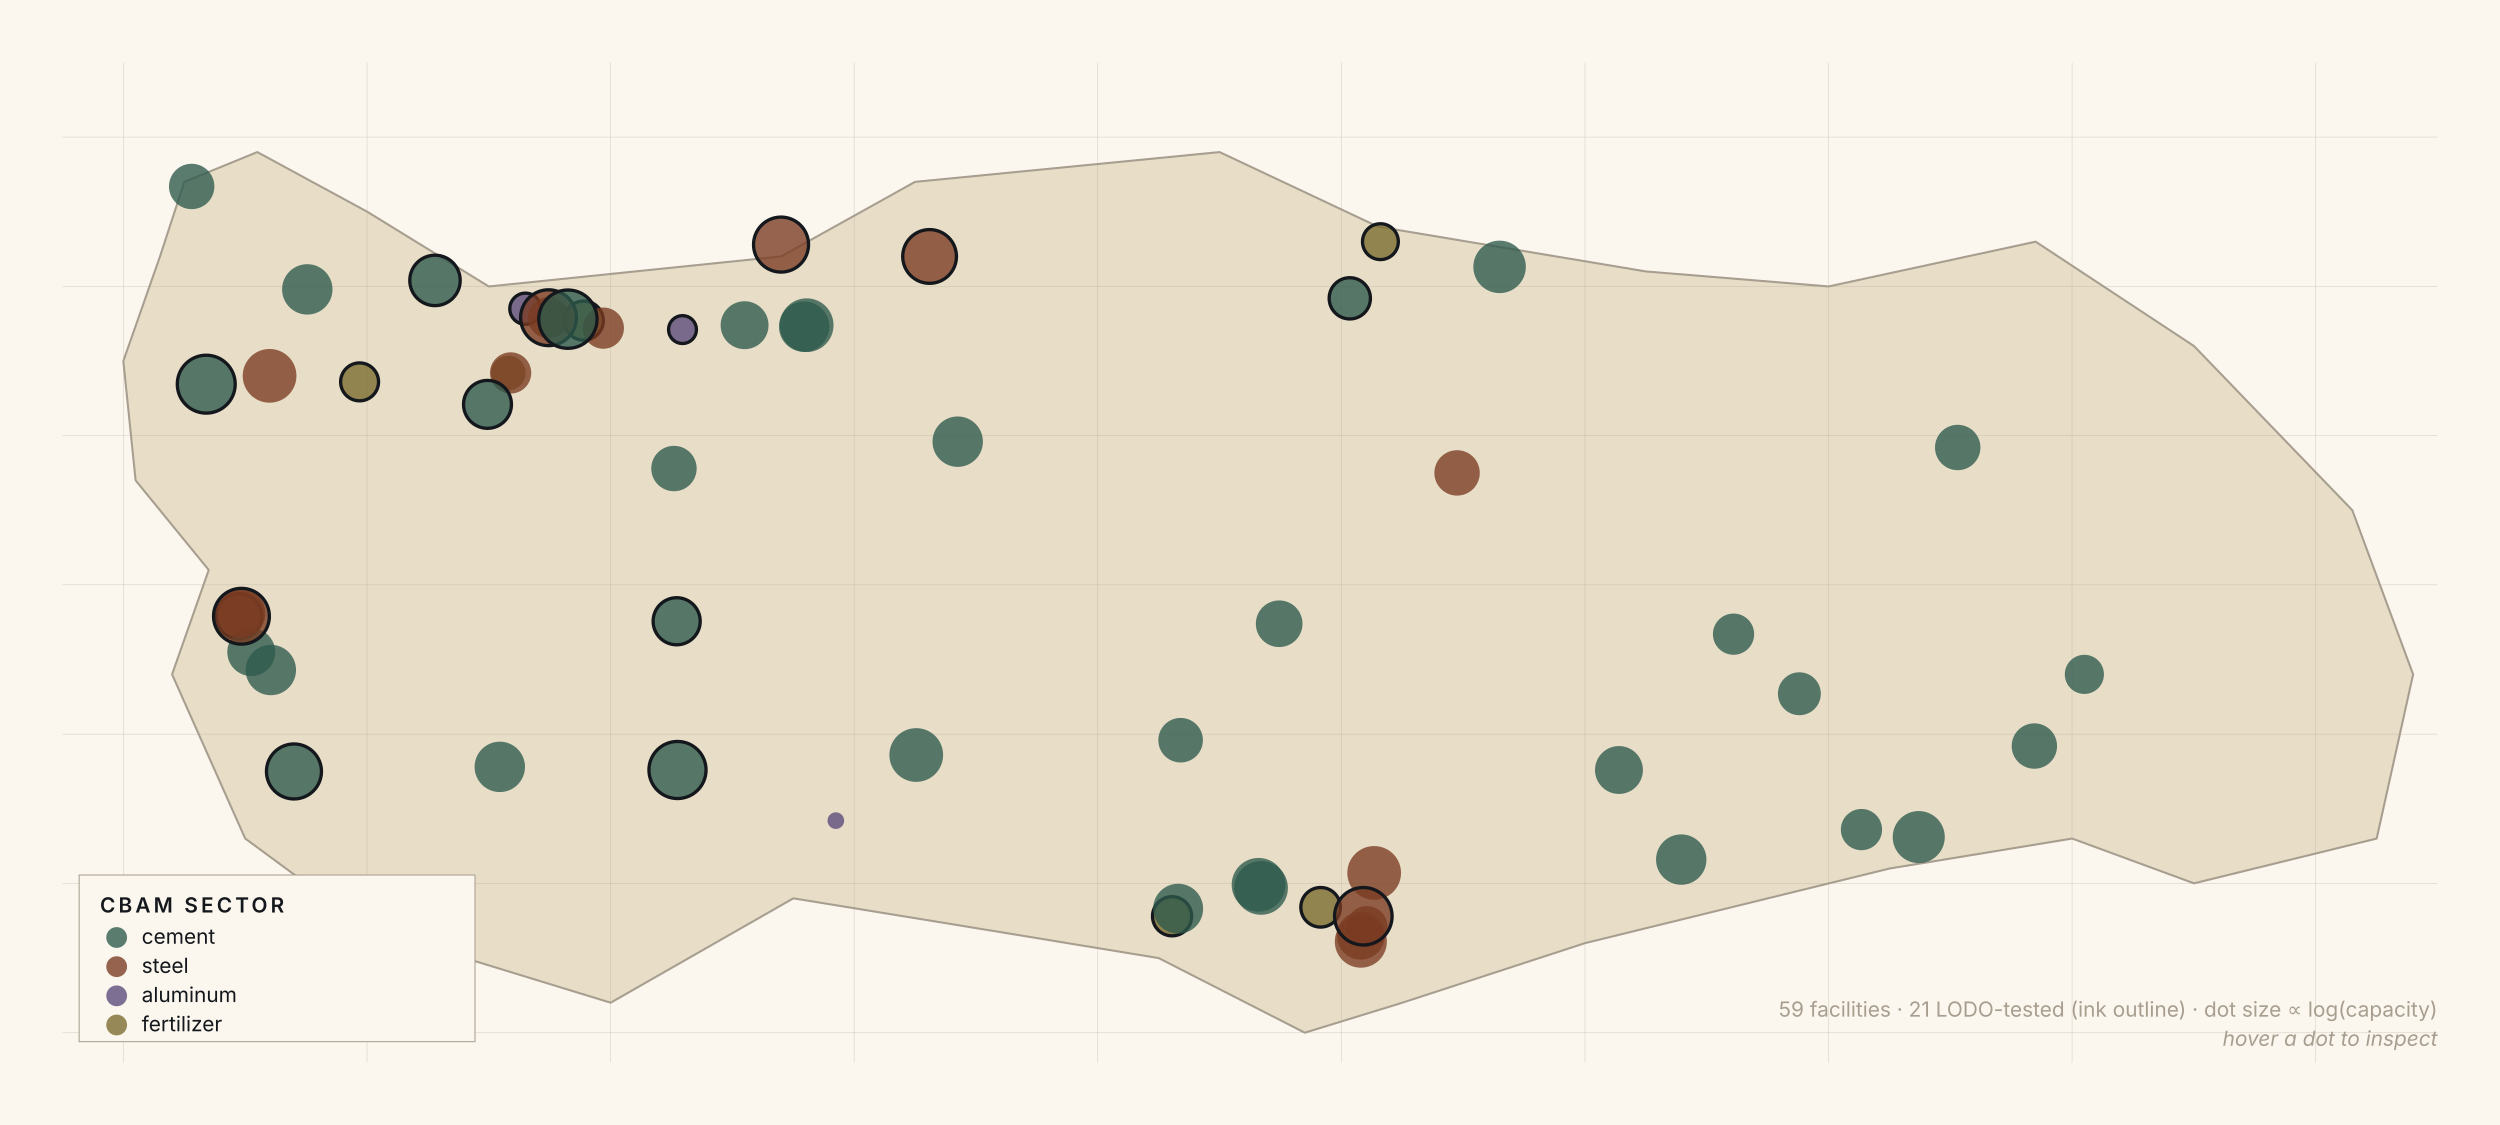
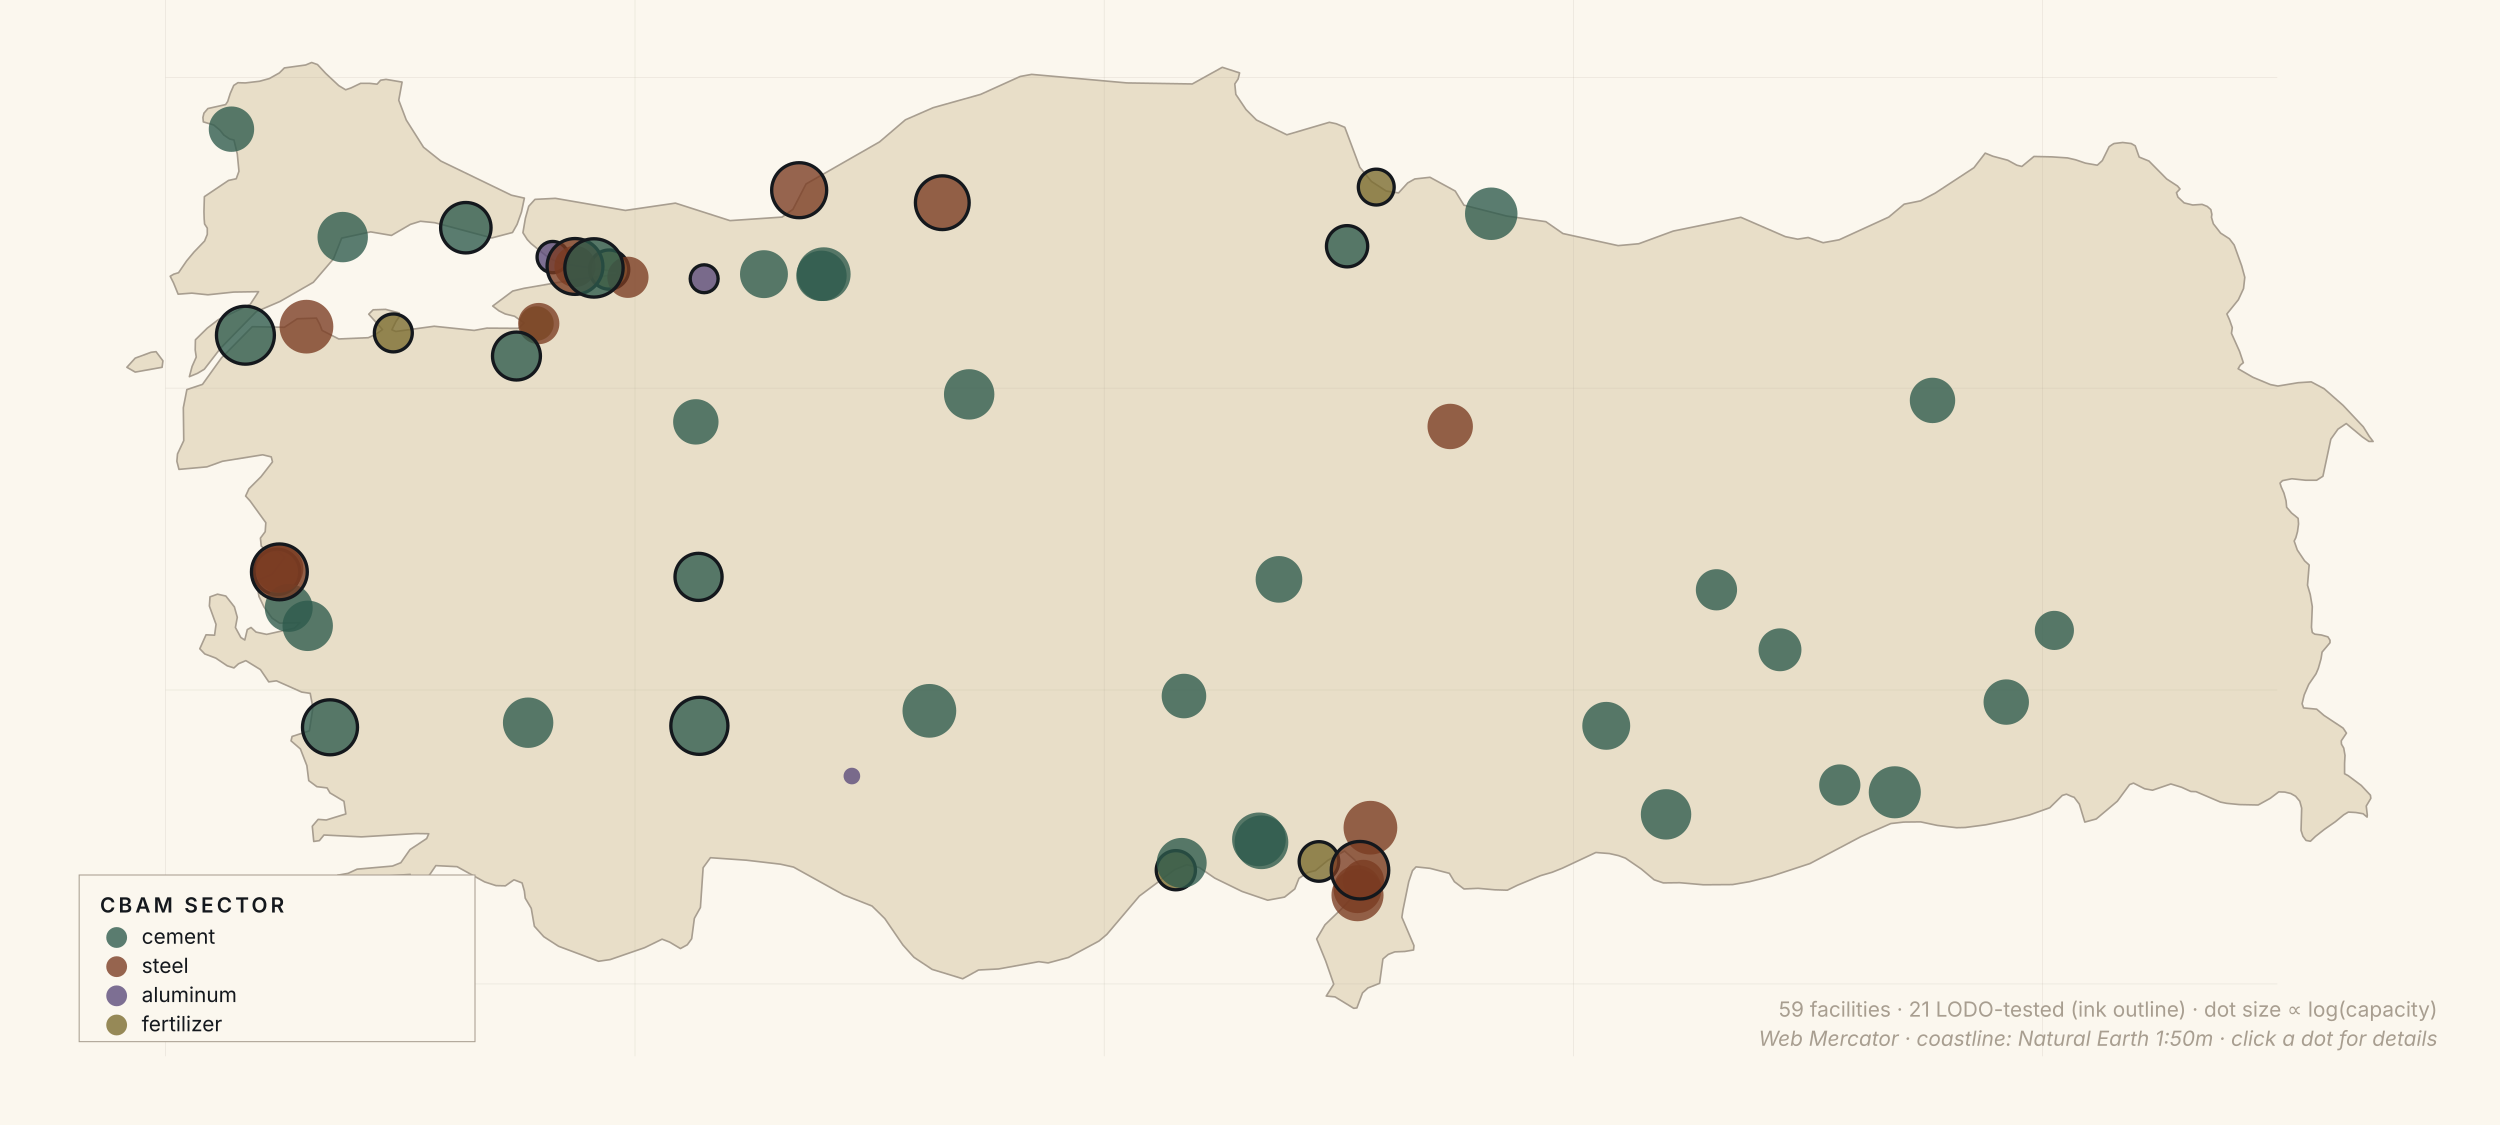
- <svg xmlns="http://www.w3.org/2000/svg" viewBox="0 0 1200 540" style="font-family:-apple-system, system-ui, sans-serif; background:#fbf7ee; max-width:100%; height:auto;">
+ <svg xmlns="http://www.w3.org/2000/svg" viewBox="0 0 1200 540" style="font-family:-apple-system, system-ui, sans-serif; background:#fbf7ee; max-width:100%; height:auto;" role="img" aria-label="Map of 59 Turkish CBAM-scope facilities">
  <rect x="0" y="0" width="1200" height="540" fill="#fbf7ee" />
-   <polygon points="123.5,73.0 176.2,101.6 234.6,137.5 374.9,123.1 439.2,87.3 585.4,73.0 661.4,108.8 790.0,130.3 877.7,137.5 977.1,116.0 1053.1,166.1 1129.1,244.9 1158.3,323.7 1140.8,402.5 1053.1,424.0 994.6,402.5 906.9,416.9 760.8,452.7 673.1,481.3 626.3,495.7 556.2,459.9 468.5,445.5 380.8,431.2 293.1,481.3 176.2,445.5 117.7,402.5 82.6,323.7 100.2,273.6 65.1,230.6 59.2,173.3 76.8,123.1 88.5,87.3" fill="#e8dec8" stroke="#a89e90" stroke-width="1" stroke-linejoin="round" />
-   <line x1="30" y1="495.7" x2="1170" y2="495.7" stroke="#a89e90" stroke-width="0.3" opacity="0.4" />
-   <line x1="30" y1="424.0" x2="1170" y2="424.0" stroke="#a89e90" stroke-width="0.3" opacity="0.4" />
-   <line x1="30" y1="352.4" x2="1170" y2="352.4" stroke="#a89e90" stroke-width="0.3" opacity="0.4" />
-   <line x1="30" y1="280.7" x2="1170" y2="280.7" stroke="#a89e90" stroke-width="0.3" opacity="0.4" />
-   <line x1="30" y1="209.1" x2="1170" y2="209.1" stroke="#a89e90" stroke-width="0.3" opacity="0.4" />
-   <line x1="30" y1="137.5" x2="1170" y2="137.5" stroke="#a89e90" stroke-width="0.3" opacity="0.4" />
-   <line x1="30" y1="65.8" x2="1170" y2="65.8" stroke="#a89e90" stroke-width="0.3" opacity="0.4" />
-   <line x1="59.2" y1="30" x2="59.2" y2="510" stroke="#a89e90" stroke-width="0.3" opacity="0.4" />
-   <line x1="176.2" y1="30" x2="176.2" y2="510" stroke="#a89e90" stroke-width="0.3" opacity="0.4" />
-   <line x1="293.1" y1="30" x2="293.1" y2="510" stroke="#a89e90" stroke-width="0.3" opacity="0.4" />
-   <line x1="410.0" y1="30" x2="410.0" y2="510" stroke="#a89e90" stroke-width="0.3" opacity="0.4" />
-   <line x1="526.9" y1="30" x2="526.9" y2="510" stroke="#a89e90" stroke-width="0.3" opacity="0.4" />
-   <line x1="643.8" y1="30" x2="643.8" y2="510" stroke="#a89e90" stroke-width="0.3" opacity="0.4" />
-   <line x1="760.8" y1="30" x2="760.8" y2="510" stroke="#a89e90" stroke-width="0.3" opacity="0.4" />
-   <line x1="877.7" y1="30" x2="877.7" y2="510" stroke="#a89e90" stroke-width="0.3" opacity="0.4" />
-   <line x1="994.6" y1="30" x2="994.6" y2="510" stroke="#a89e90" stroke-width="0.3" opacity="0.4" />
-   <line x1="1111.5" y1="30" x2="1111.5" y2="510" stroke="#a89e90" stroke-width="0.3" opacity="0.4" />
-   <circle cx="401.2" cy="393.9" r="4.0" fill="#5a4a7a" fill-opacity="0.78" stroke="none" stroke-width="0" />
-   <circle cx="327.6" cy="158.2" r="6.7" fill="#5a4a7a" fill-opacity="0.78" stroke="#14181d" stroke-width="1.6" />
-   <circle cx="252.2" cy="148.2" r="7.5" fill="#5a4a7a" fill-opacity="0.78" stroke="#14181d" stroke-width="1.6" />
-   <circle cx="244.0" cy="179.0" r="8.3" fill="#7a6a2d" fill-opacity="0.78" stroke="none" stroke-width="0" />
-   <circle cx="662.6" cy="116.0" r="8.6" fill="#7a6a2d" fill-opacity="0.78" stroke="#14181d" stroke-width="1.6" />
-   <circle cx="172.6" cy="183.3" r="9.1" fill="#7a6a2d" fill-opacity="0.78" stroke="#14181d" stroke-width="1.6" />
-   <circle cx="1000.5" cy="323.7" r="9.4" fill="#2d5a4c" fill-opacity="0.78" stroke="none" stroke-width="0" />
-   <circle cx="280.2" cy="153.9" r="9.4" fill="#7a6a2d" fill-opacity="0.78" stroke="#14181d" stroke-width="1.6" />
-   <circle cx="562.6" cy="439.8" r="9.4" fill="#7a6a2d" fill-opacity="0.78" stroke="#14181d" stroke-width="1.6" />
-   <circle cx="633.9" cy="435.5" r="9.5" fill="#7a6a2d" fill-opacity="0.78" stroke="#14181d" stroke-width="1.6" />
-   <circle cx="647.9" cy="143.2" r="9.9" fill="#2d5a4c" fill-opacity="0.78" stroke="#14181d" stroke-width="1.6" />
-   <circle cx="893.5" cy="398.2" r="9.9" fill="#2d5a4c" fill-opacity="0.78" stroke="none" stroke-width="0" />
-   <circle cx="832.1" cy="304.4" r="9.9" fill="#2d5a4c" fill-opacity="0.78" stroke="none" stroke-width="0" />
-   <circle cx="245.1" cy="179.0" r="9.9" fill="#7a3b22" fill-opacity="0.78" stroke="none" stroke-width="0" />
-   <circle cx="263.3" cy="152.5" r="9.9" fill="#7a3b22" fill-opacity="0.78" stroke="none" stroke-width="0" />
-   <circle cx="289.6" cy="157.5" r="9.9" fill="#7a3b22" fill-opacity="0.78" stroke="none" stroke-width="0" />
-   <circle cx="656.1" cy="444.8" r="9.9" fill="#7a3b22" fill-opacity="0.78" stroke="none" stroke-width="0" />
-   <circle cx="863.7" cy="333.0" r="10.3" fill="#2d5a4c" fill-opacity="0.78" stroke="none" stroke-width="0" />
-   <circle cx="566.7" cy="355.3" r="10.7" fill="#2d5a4c" fill-opacity="0.78" stroke="none" stroke-width="0" />
-   <circle cx="323.5" cy="224.9" r="10.9" fill="#2d5a4c" fill-opacity="0.78" stroke="none" stroke-width="0" />
-   <circle cx="976.5" cy="358.1" r="10.9" fill="#2d5a4c" fill-opacity="0.78" stroke="none" stroke-width="0" />
-   <circle cx="92.0" cy="89.5" r="10.9" fill="#2d5a4c" fill-opacity="0.78" stroke="none" stroke-width="0" />
-   <circle cx="939.7" cy="214.8" r="10.9" fill="#2d5a4c" fill-opacity="0.78" stroke="none" stroke-width="0" />
-   <circle cx="699.4" cy="227.0" r="10.9" fill="#7a3b22" fill-opacity="0.78" stroke="none" stroke-width="0" />
-   <circle cx="114.8" cy="295.8" r="10.9" fill="#7a3b22" fill-opacity="0.78" stroke="#14181d" stroke-width="1.6" />
-   <circle cx="614.0" cy="299.4" r="11.2" fill="#2d5a4c" fill-opacity="0.78" stroke="none" stroke-width="0" />
-   <circle cx="324.8" cy="298.2" r="11.3" fill="#2d5a4c" fill-opacity="0.78" stroke="#14181d" stroke-width="1.6" />
-   <circle cx="357.4" cy="156.1" r="11.5" fill="#2d5a4c" fill-opacity="0.78" stroke="none" stroke-width="0" />
-   <circle cx="234.0" cy="194.1" r="11.5" fill="#2d5a4c" fill-opacity="0.78" stroke="#14181d" stroke-width="1.6" />
-   <circle cx="120.6" cy="313.0" r="11.5" fill="#2d5a4c" fill-opacity="0.78" stroke="none" stroke-width="0" />
-   <circle cx="777.1" cy="369.6" r="11.5" fill="#2d5a4c" fill-opacity="0.78" stroke="none" stroke-width="0" />
-   <circle cx="653.2" cy="449.1" r="11.5" fill="#7a3b22" fill-opacity="0.78" stroke="none" stroke-width="0" />
-   <circle cx="115.9" cy="294.4" r="11.5" fill="#7a3b22" fill-opacity="0.78" stroke="none" stroke-width="0" />
-   <circle cx="565.5" cy="436.2" r="12.0" fill="#2d5a4c" fill-opacity="0.78" stroke="none" stroke-width="0" />
-   <circle cx="208.8" cy="134.6" r="12.1" fill="#2d5a4c" fill-opacity="0.78" stroke="#14181d" stroke-width="1.6" />
-   <circle cx="459.7" cy="212.0" r="12.1" fill="#2d5a4c" fill-opacity="0.78" stroke="none" stroke-width="0" />
-   <circle cx="807.0" cy="412.6" r="12.1" fill="#2d5a4c" fill-opacity="0.78" stroke="none" stroke-width="0" />
-   <circle cx="147.5" cy="138.9" r="12.1" fill="#2d5a4c" fill-opacity="0.78" stroke="none" stroke-width="0" />
-   <circle cx="130.0" cy="321.6" r="12.1" fill="#2d5a4c" fill-opacity="0.78" stroke="none" stroke-width="0" />
-   <circle cx="239.9" cy="368.1" r="12.1" fill="#2d5a4c" fill-opacity="0.78" stroke="none" stroke-width="0" />
-   <circle cx="386.0" cy="156.8" r="12.1" fill="#2d5a4c" fill-opacity="0.78" stroke="none" stroke-width="0" />
-   <circle cx="921.0" cy="401.8" r="12.5" fill="#2d5a4c" fill-opacity="0.78" stroke="none" stroke-width="0" />
-   <circle cx="653.2" cy="452.0" r="12.5" fill="#7a3b22" fill-opacity="0.78" stroke="none" stroke-width="0" />
-   <circle cx="719.8" cy="128.1" r="12.6" fill="#2d5a4c" fill-opacity="0.78" stroke="none" stroke-width="0" />
-   <circle cx="387.2" cy="156.1" r="12.9" fill="#2d5a4c" fill-opacity="0.78" stroke="none" stroke-width="0" />
-   <circle cx="604.1" cy="424.7" r="12.9" fill="#2d5a4c" fill-opacity="0.78" stroke="none" stroke-width="0" />
-   <circle cx="439.8" cy="362.4" r="12.9" fill="#2d5a4c" fill-opacity="0.78" stroke="none" stroke-width="0" />
-   <circle cx="605.3" cy="426.2" r="12.9" fill="#2d5a4c" fill-opacity="0.78" stroke="none" stroke-width="0" />
-   <circle cx="659.6" cy="419.0" r="12.9" fill="#7a3b22" fill-opacity="0.78" stroke="none" stroke-width="0" />
-   <circle cx="129.4" cy="180.4" r="12.9" fill="#7a3b22" fill-opacity="0.78" stroke="none" stroke-width="0" />
-   <circle cx="446.2" cy="123.1" r="12.9" fill="#7a3b22" fill-opacity="0.78" stroke="#14181d" stroke-width="1.6" />
-   <circle cx="374.9" cy="117.4" r="13.2" fill="#7a3b22" fill-opacity="0.78" stroke="#14181d" stroke-width="1.6" />
-   <circle cx="141.1" cy="370.3" r="13.2" fill="#2d5a4c" fill-opacity="0.78" stroke="#14181d" stroke-width="1.6" />
-   <circle cx="263.3" cy="152.5" r="13.4" fill="#7a3b22" fill-opacity="0.78" stroke="#14181d" stroke-width="1.6" />
-   <circle cx="115.9" cy="295.8" r="13.4" fill="#7a3b22" fill-opacity="0.78" stroke="#14181d" stroke-width="1.6" />
-   <circle cx="325.2" cy="369.6" r="13.7" fill="#2d5a4c" fill-opacity="0.78" stroke="#14181d" stroke-width="1.6" />
-   <circle cx="654.4" cy="439.8" r="13.8" fill="#7a3b22" fill-opacity="0.78" stroke="#14181d" stroke-width="1.6" />
-   <circle cx="99.0" cy="184.4" r="13.9" fill="#2d5a4c" fill-opacity="0.78" stroke="#14181d" stroke-width="1.6" />
-   <circle cx="272.6" cy="153.2" r="14.0" fill="#2d5a4c" fill-opacity="0.78" stroke="#14181d" stroke-width="1.6" />
+   <path d="M77.8,176.3 L64.9,178.6 L60.9,176.3 L64.9,171.9 L72.5,169.1 L74.9,168.8 L78.2,173.2 L77.8,176.3 Z M952.9,73.5 L956.6,75.0 L963.7,76.9 L968.1,79.3 L970.5,79.9 L976.3,75.1 L984.9,75.3 L992.4,75.8 L996.3,76.7 L1001.0,78.3 L1006.7,79.3 L1009.1,77.1 L1012.4,70.4 L1013.7,69.5 L1014.7,68.9 L1018.9,68.4 L1023.0,68.9 L1024.9,70.0 L1026.8,75.4 L1031.5,77.3 L1040.0,85.9 L1045.2,89.3 L1046.4,90.7 L1044.7,92.5 L1045.4,94.6 L1048.4,97.4 L1052.5,98.4 L1057.0,98.1 L1059.5,99.1 L1061.2,100.6 L1061.7,102.9 L1061.5,104.3 L1062.4,107.4 L1065.9,111.9 L1070.1,114.6 L1072.4,117.6 L1076.0,127.6 L1077.5,133.1 L1076.9,138.5 L1074.4,143.9 L1068.9,150.7 L1070.2,153.6 L1071.5,157.3 L1071.1,160.0 L1075.0,168.7 L1076.8,174.1 L1075.3,175.3 L1074.3,177.0 L1081.4,181.1 L1089.8,184.6 L1093.4,185.3 L1103.1,183.7 L1109.4,183.3 L1115.6,186.6 L1124.7,194.6 L1134.4,204.9 L1136.4,208.1 L1137.2,209.4 L1139.1,211.9 L1137.1,211.9 L1133.9,209.7 L1126.2,203.3 L1122.2,206.0 L1118.8,210.8 L1115.0,228.6 L1112.0,230.5 L1106.6,230.5 L1100.1,229.8 L1095.6,230.7 L1094.4,231.9 L1095.0,233.8 L1096.3,236.7 L1097.3,240.4 L1097.6,243.5 L1099.9,246.2 L1103.1,248.8 L1103.3,251.5 L1102.8,255.2 L1102.0,258.1 L1101.2,259.7 L1102.7,264.0 L1106.2,269.2 L1108.4,271.2 L1107.6,280.9 L1108.9,285.3 L1109.9,291.2 L1109.5,301.1 L1109.9,303.6 L1111.1,304.4 L1114.3,304.8 L1117.4,305.7 L1118.4,307.3 L1118.4,308.5 L1114.6,313.0 L1114.1,316.2 L1112.8,320.8 L1111.7,323.4 L1108.2,328.5 L1106.0,333.6 L1105.0,337.8 L1105.7,339.8 L1112.0,340.4 L1115.5,343.4 L1124.7,349.5 L1126.3,351.9 L1123.8,355.6 L1123.9,357.2 L1125.0,359.1 L1125.6,362.6 L1125.4,366.4 L1125.4,371.4 L1127.1,372.3 L1133.4,377.0 L1137.8,381.7 L1138.0,383.2 L1135.8,386.9 L1136.3,391.2 L1136.2,392.2 L1134.3,390.6 L1130.8,390.0 L1127.2,389.8 L1125.0,391.1 L1121.0,394.4 L1115.7,398.1 L1111.4,401.5 L1109.0,403.8 L1106.9,403.4 L1105.4,401.4 L1104.5,398.6 L1104.8,387.9 L1103.9,384.6 L1101.9,382.2 L1099.6,380.9 L1096.7,380.2 L1093.8,380.1 L1089.7,383.2 L1083.9,386.4 L1074.9,386.2 L1068.8,385.6 L1065.8,385.0 L1054.1,380.0 L1051.6,379.9 L1047.2,377.9 L1042.0,376.3 L1033.2,379.3 L1029.4,378.6 L1024.1,375.9 L1022.2,376.6 L1016.3,384.6 L1006.2,393.1 L1000.7,394.6 L998.1,386.0 L995.6,382.7 L994.4,382.3 L991.9,381.2 L989.9,381.8 L983.9,387.7 L974.1,391.2 L966.0,393.3 L953.2,395.9 L943.3,397.2 L939.1,397.3 L929.9,396.2 L921.9,394.5 L913.8,394.6 L907.6,395.3 L893.2,401.6 L868.8,414.5 L850.2,420.6 L839.8,423.2 L831.6,424.6 L817.7,424.7 L806.3,423.7 L798.4,423.8 L794.0,422.3 L787.8,417.1 L780.2,411.9 L776.9,410.7 L772.5,409.7 L766.0,409.2 L750.0,416.7 L745.0,418.7 L739.5,420.3 L728.4,424.9 L723.5,427.3 L717.4,427.1 L709.5,426.4 L702.7,426.7 L698.1,423.2 L695.7,419.2 L686.4,416.8 L679.7,416.1 L678.0,417.9 L676.2,423.2 L673.4,436.9 L672.9,440.3 L678.7,453.9 L678.5,456.0 L674.3,456.7 L669.5,456.9 L666.4,458.1 L663.8,460.3 L662.2,472.0 L656.6,474.2 L654.0,476.6 L651.3,483.8 L649.8,484.0 L640.8,478.5 L636.6,478.1 L640.2,472.4 L636.3,461.2 L632.0,450.7 L636.0,443.9 L644.4,435.8 L653.2,426.2 L653.2,420.3 L652.8,415.8 L650.2,412.7 L645.4,408.5 L637.3,413.0 L631.4,417.9 L627.7,418.8 L623.5,421.6 L621.5,426.7 L616.6,430.6 L608.5,432.1 L596.2,427.9 L583.1,421.5 L575.7,416.4 L569.6,415.1 L563.9,417.4 L546.9,430.1 L531.3,448.5 L527.5,451.7 L512.8,459.6 L503.1,462.2 L498.6,461.6 L479.3,465.1 L469.7,465.6 L462.1,469.8 L447.4,465.3 L438.7,459.5 L433.4,453.6 L424.7,440.9 L418.6,434.9 L404.9,429.5 L380.9,416.2 L374.6,414.8 L358.3,412.9 L341.0,411.7 L337.5,416.5 L336.2,435.6 L333.3,440.8 L332.0,450.6 L329.9,453.5 L326.6,455.3 L321.4,452.2 L317.8,450.8 L309.4,454.9 L292.9,460.6 L287.3,461.4 L268.1,454.2 L261.0,449.6 L256.5,444.6 L255.0,436.0 L252.1,431.1 L251.7,427.7 L250.6,423.8 L246.7,422.3 L242.6,425.2 L238.1,425.1 L232.6,423.3 L219.4,416.0 L209.2,415.5 L203.2,424.3 L198.4,427.1 L193.2,427.9 L192.9,425.4 L196.9,419.7 L181.1,420.8 L172.8,425.1 L166.3,424.4 L161.4,422.5 L162.1,420.1 L167.1,419.2 L171.4,417.2 L188.4,415.7 L192.4,414.1 L196.8,407.8 L204.8,402.5 L205.8,400.2 L199.7,400.1 L173.5,401.7 L155.5,400.8 L153.3,403.5 L150.6,403.9 L149.9,396.6 L152.7,393.3 L156.6,393.6 L166.0,390.7 L165.1,384.6 L158.4,380.6 L157.0,378.2 L152.1,377.6 L148.2,374.7 L147.3,367.5 L144.2,359.5 L139.7,355.6 L140.2,353.5 L148.5,350.8 L150.2,339.7 L148.9,332.8 L144.8,332.2 L132.7,326.8 L129.0,327.3 L125.0,321.4 L118.0,317.1 L114.5,318.6 L112.3,320.6 L109.1,319.6 L103.6,315.9 L98.3,313.9 L95.9,311.4 L98.9,304.7 L103.0,304.9 L103.7,299.7 L100.5,290.9 L100.8,286.5 L104.4,285.2 L108.4,286.1 L112.5,291.3 L113.9,296.3 L113.0,301.2 L115.6,306.0 L117.5,307.2 L118.7,302.2 L120.5,301.2 L122.9,303.4 L128.0,304.5 L141.4,301.5 L144.0,298.9 L134.2,299.1 L130.6,296.7 L126.7,291.3 L124.3,286.3 L123.9,283.9 L122.5,280.3 L124.0,278.4 L130.7,275.5 L136.6,267.5 L134.1,265.2 L131.3,264.1 L128.3,264.9 L125.4,262.1 L125.0,258.3 L127.3,255.2 L127.6,250.9 L120.0,240.4 L117.9,238.1 L119.5,234.6 L125.3,228.8 L130.8,221.7 L130.2,219.3 L126.1,218.3 L106.8,221.4 L99.3,224.1 L85.9,225.3 L84.9,221.4 L85.2,217.9 L88.2,211.5 L88.0,195.7 L89.7,187.0 L97.2,184.5 L106.3,171.8 L121.1,156.8 L136.5,157.1 L142.7,153.0 L151.9,152.7 L153.5,155.7 L154.6,158.6 L162.6,162.7 L176.8,162.1 L180.3,160.5 L183.6,158.2 L177.0,150.8 L179.1,148.7 L185.1,148.5 L191.6,150.2 L191.8,151.9 L190.1,154.2 L188.1,158.3 L190.0,159.1 L208.4,156.6 L227.6,158.6 L233.7,157.5 L248.9,157.6 L251.6,155.0 L247.0,151.8 L242.5,150.7 L239.5,149.2 L236.5,146.9 L246.1,139.7 L251.5,138.4 L277.0,134.0 L296.0,131.8 L296.3,130.1 L293.5,130.1 L269.0,126.5 L263.1,123.6 L254.9,116.9 L253.1,115.0 L251.0,111.7 L252.2,104.7 L253.8,99.0 L256.8,95.7 L266.6,95.2 L300.2,101.0 L324.2,97.5 L350.4,105.9 L375.4,104.2 L380.6,100.5 L386.9,88.3 L422.2,68.1 L434.6,57.5 L447.9,51.7 L470.7,45.3 L489.7,36.7 L495.2,35.7 L540.9,39.8 L572.3,40.3 L586.7,32.3 L595.0,35.0 L594.3,37.9 L592.7,40.3 L593.2,45.3 L598.1,52.6 L603.1,57.6 L617.7,64.7 L638.1,58.7 L641.4,59.4 L645.5,61.1 L652.7,80.3 L658.3,87.1 L665.4,91.7 L671.3,92.6 L675.7,87.8 L679.1,85.9 L686.4,85.1 L698.5,91.7 L702.7,98.5 L723.2,103.7 L742.0,106.4 L750.2,112.1 L776.7,117.9 L786.6,117.0 L803.2,110.9 L835.6,104.3 L857.0,113.6 L862.9,114.8 L867.9,114.0 L875.1,116.5 L882.8,115.1 L906.6,104.2 L914.0,98.0 L921.9,96.4 L928.9,92.7 L947.5,80.5 L952.9,73.5 Z M193.0,39.4 L191.4,48.1 L195.0,57.6 L203.3,70.7 L211.6,77.3 L245.5,93.7 L251.7,95.1 L250.3,101.8 L248.2,107.7 L246.0,111.6 L236.1,114.2 L208.7,106.9 L201.8,106.2 L197.0,107.7 L187.9,113.0 L177.9,111.3 L164.0,114.3 L160.1,124.2 L150.4,135.5 L134.4,144.7 L123.0,149.6 L105.9,167.1 L98.1,177.2 L94.8,179.2 L90.9,180.8 L92.2,175.9 L94.2,171.4 L93.7,168.0 L93.8,163.1 L99.5,157.5 L104.7,153.5 L120.1,146.1 L124.1,140.0 L112.1,140.2 L99.8,141.5 L92.1,140.7 L85.5,141.2 L83.3,135.8 L81.7,132.6 L83.4,131.6 L85.7,130.9 L89.6,125.2 L93.1,121.0 L98.2,115.7 L99.5,112.5 L99.5,109.5 L98.2,107.5 L98.0,105.0 L97.9,101.6 L98.1,94.4 L109.7,86.6 L113.4,85.8 L114.7,82.2 L113.9,73.9 L112.3,67.2 L110.2,66.7 L107.4,64.8 L105.6,62.5 L102.6,60.0 L97.6,58.5 L97.4,56.4 L97.9,54.3 L99.8,52.1 L108.3,50.2 L109.3,48.7 L110.5,44.9 L112.2,41.0 L114.2,39.7 L117.8,39.8 L124.6,39.0 L129.3,37.7 L134.1,35.0 L136.5,32.6 L146.7,31.2 L149.6,30.0 L152.4,31.0 L156.3,35.2 L162.6,41.1 L165.9,43.1 L168.5,42.2 L173.1,40.0 L177.4,40.0 L181.0,40.4 L182.7,38.5 L185.3,38.1 L193.0,39.4 Z" fill="#e8dec8" stroke="#a89e90" stroke-width="0.8" stroke-linejoin="round" fill-rule="evenodd" />
+   <line x1="79.5" y1="472.3" x2="1093.1" y2="472.3" stroke="#a89e90" stroke-width="0.3" opacity="0.25" />
+   <line x1="79.5" y1="331.2" x2="1093.1" y2="331.2" stroke="#a89e90" stroke-width="0.3" opacity="0.25" />
+   <line x1="79.5" y1="186.3" x2="1093.1" y2="186.3" stroke="#a89e90" stroke-width="0.3" opacity="0.25" />
+   <line x1="79.5" y1="37.1" x2="1093.1" y2="37.1" stroke="#a89e90" stroke-width="0.3" opacity="0.25" />
+   <line x1="79.5" y1="-1.0" x2="79.5" y2="507.0" stroke="#a89e90" stroke-width="0.3" opacity="0.25" />
+   <line x1="304.8" y1="-1.0" x2="304.8" y2="507.0" stroke="#a89e90" stroke-width="0.3" opacity="0.25" />
+   <line x1="530.0" y1="-1.0" x2="530.0" y2="507.0" stroke="#a89e90" stroke-width="0.3" opacity="0.25" />
+   <line x1="755.2" y1="-1.0" x2="755.2" y2="507.0" stroke="#a89e90" stroke-width="0.3" opacity="0.25" />
+   <line x1="980.5" y1="-1.0" x2="980.5" y2="507.0" stroke="#a89e90" stroke-width="0.3" opacity="0.25" />
+   <a href="/bench/eti-aluminyum-seydisehir/" target="_top">
+     <circle cx="408.9" cy="372.5" r="4.0" fill="#5a4a7a" fill-opacity="0.78" stroke="none" stroke-width="0" />
+   </a>
+   <a href="/bench/asas-akyazi/" target="_top">
+     <circle cx="338.0" cy="133.8" r="6.7" fill="#5a4a7a" fill-opacity="0.78" stroke="#14181d" stroke-width="1.6" />
+   </a>
+   <a href="/bench/assan-tuzla/" target="_top">
+     <circle cx="265.3" cy="123.4" r="7.5" fill="#5a4a7a" fill-opacity="0.78" stroke="#14181d" stroke-width="1.6" />
+   </a>
+   <a href="/bench/gemlik-gubre/" target="_top">
+     <circle cx="257.5" cy="155.3" r="8.3" fill="#7a6a2d" fill-opacity="0.78" stroke="none" stroke-width="0" />
+   </a>
+   <a href="/bench/toros-samsun/" target="_top">
+     <circle cx="660.6" cy="89.8" r="8.6" fill="#7a6a2d" fill-opacity="0.78" stroke="#14181d" stroke-width="1.6" />
+   </a>
+   <a href="/bench/bagfas-bandirma/" target="_top">
+     <circle cx="188.8" cy="159.8" r="9.1" fill="#7a6a2d" fill-opacity="0.78" stroke="#14181d" stroke-width="1.6" />
+   </a>
+   <a href="/bench/limak-bitlis/" target="_top">
+     <circle cx="986.1" cy="302.6" r="9.4" fill="#2d5a4c" fill-opacity="0.78" stroke="none" stroke-width="0" />
+   </a>
+   <a href="/bench/gubretas-izmit/" target="_top">
+     <circle cx="292.4" cy="129.4" r="9.4" fill="#7a6a2d" fill-opacity="0.78" stroke="#14181d" stroke-width="1.6" />
+   </a>
+   <a href="/bench/toros-mersin/" target="_top">
+     <circle cx="564.4" cy="417.7" r="9.4" fill="#7a6a2d" fill-opacity="0.78" stroke="#14181d" stroke-width="1.6" />
+   </a>
+   <a href="/bench/toros-ceyhan/" target="_top">
+     <circle cx="633.1" cy="413.5" r="9.5" fill="#7a6a2d" fill-opacity="0.78" stroke="#14181d" stroke-width="1.6" />
+   </a>
+   <a href="/bench/akcansa-ladik/" target="_top">
+     <circle cx="646.6" cy="118.2" r="9.9" fill="#2d5a4c" fill-opacity="0.78" stroke="#14181d" stroke-width="1.6" />
+   </a>
+   <a href="/bench/limak-derik/" target="_top">
+     <circle cx="883.1" cy="376.8" r="9.9" fill="#2d5a4c" fill-opacity="0.78" stroke="none" stroke-width="0" />
+   </a>
+   <a href="/bench/cimentas-elazig/" target="_top">
+     <circle cx="823.9" cy="283.1" r="9.9" fill="#2d5a4c" fill-opacity="0.78" stroke="none" stroke-width="0" />
+   </a>
+   <a href="/bench/borcelik-gemlik/" target="_top">
+     <circle cx="258.6" cy="155.3" r="9.9" fill="#7a3b22" fill-opacity="0.78" stroke="none" stroke-width="0" />
+   </a>
+   <a href="/bench/kroman-gebze/" target="_top">
+     <circle cx="276.0" cy="127.9" r="9.9" fill="#7a3b22" fill-opacity="0.78" stroke="none" stroke-width="0" />
+   </a>
+   <a href="/bench/asilcelik-izmit/" target="_top">
+     <circle cx="301.4" cy="133.1" r="9.9" fill="#7a3b22" fill-opacity="0.78" stroke="none" stroke-width="0" />
+   </a>
+   <a href="/bench/yazici-iskenderun/" target="_top">
+     <circle cx="654.4" cy="422.6" r="9.9" fill="#7a3b22" fill-opacity="0.78" stroke="none" stroke-width="0" />
+   </a>
+   <a href="/bench/limak-ergani/" target="_top">
+     <circle cx="854.4" cy="311.9" r="10.3" fill="#2d5a4c" fill-opacity="0.78" stroke="none" stroke-width="0" />
+   </a>
+   <a href="/bench/cimsa-nigde/" target="_top">
+     <circle cx="568.3" cy="334.1" r="10.7" fill="#2d5a4c" fill-opacity="0.78" stroke="none" stroke-width="0" />
+   </a>
+   <a href="/bench/cimsa-eskisehir/" target="_top">
+     <circle cx="334.0" cy="202.5" r="10.9" fill="#2d5a4c" fill-opacity="0.78" stroke="none" stroke-width="0" />
+   </a>
+   <a href="/bench/limak-kurtalan/" target="_top">
+     <circle cx="963.0" cy="337.0" r="10.9" fill="#2d5a4c" fill-opacity="0.78" stroke="none" stroke-width="0" />
+   </a>
+   <a href="/bench/cimentas-edirne/" target="_top">
+     <circle cx="111.1" cy="62.0" r="10.9" fill="#2d5a4c" fill-opacity="0.78" stroke="none" stroke-width="0" />
+   </a>
+   <a href="/bench/askale-erzurum/" target="_top">
+     <circle cx="927.6" cy="192.2" r="10.9" fill="#2d5a4c" fill-opacity="0.78" stroke="none" stroke-width="0" />
+   </a>
+   <a href="/bench/tosyali-sivas/" target="_top">
+     <circle cx="696.1" cy="204.7" r="10.9" fill="#7a3b22" fill-opacity="0.78" stroke="none" stroke-width="0" />
+   </a>
+   <a href="/bench/izdemir-aliaga/" target="_top">
+     <circle cx="133.0" cy="274.5" r="10.9" fill="#7a3b22" fill-opacity="0.78" stroke="#14181d" stroke-width="1.6" />
+   </a>
+   <a href="/bench/cimsa-kayseri/" target="_top">
+     <circle cx="613.9" cy="278.1" r="11.2" fill="#2d5a4c" fill-opacity="0.78" stroke="none" stroke-width="0" />
+   </a>
+   <a href="/bench/afyon-cimento/" target="_top">
+     <circle cx="335.3" cy="276.9" r="11.3" fill="#2d5a4c" fill-opacity="0.78" stroke="#14181d" stroke-width="1.6" />
+   </a>
+   <a href="/bench/oyak-aslan/" target="_top">
+     <circle cx="366.7" cy="131.6" r="11.5" fill="#2d5a4c" fill-opacity="0.78" stroke="none" stroke-width="0" />
+   </a>
+   <a href="/bench/bursa-cimento/" target="_top">
+     <circle cx="247.9" cy="170.9" r="11.5" fill="#2d5a4c" fill-opacity="0.78" stroke="#14181d" stroke-width="1.6" />
+   </a>
+   <a href="/bench/baticim-izmir/" target="_top">
+     <circle cx="138.6" cy="291.8" r="11.5" fill="#2d5a4c" fill-opacity="0.78" stroke="none" stroke-width="0" />
+   </a>
+   <a href="/bench/cimko-adiyaman/" target="_top">
+     <circle cx="771.0" cy="348.4" r="11.5" fill="#2d5a4c" fill-opacity="0.78" stroke="none" stroke-width="0" />
+   </a>
+   <a href="/bench/ekinciler-iskenderun/" target="_top">
+     <circle cx="651.6" cy="426.8" r="11.5" fill="#7a3b22" fill-opacity="0.78" stroke="none" stroke-width="0" />
+   </a>
+   <a href="/bench/diler-aliaga/" target="_top">
+     <circle cx="134.1" cy="273.0" r="11.5" fill="#7a3b22" fill-opacity="0.78" stroke="none" stroke-width="0" />
+   </a>
+   <a href="/bench/cimsa-mersin/" target="_top">
+     <circle cx="567.2" cy="414.2" r="12.0" fill="#2d5a4c" fill-opacity="0.78" stroke="none" stroke-width="0" />
+   </a>
+   <a href="/bench/akcansa-buyukcekmece/" target="_top">
+     <circle cx="223.6" cy="109.3" r="12.1" fill="#2d5a4c" fill-opacity="0.78" stroke="#14181d" stroke-width="1.6" />
+   </a>
+   <a href="/bench/limak-ankara/" target="_top">
+     <circle cx="465.2" cy="189.3" r="12.1" fill="#2d5a4c" fill-opacity="0.78" stroke="none" stroke-width="0" />
+   </a>
+   <a href="/bench/limak-sanliurfa/" target="_top">
+     <circle cx="799.7" cy="390.9" r="12.1" fill="#2d5a4c" fill-opacity="0.78" stroke="none" stroke-width="0" />
+   </a>
+   <a href="/bench/limak-trakya/" target="_top">
+     <circle cx="164.5" cy="113.8" r="12.1" fill="#2d5a4c" fill-opacity="0.78" stroke="none" stroke-width="0" />
+   </a>
+   <a href="/bench/cimentas-izmir/" target="_top">
+     <circle cx="147.7" cy="300.4" r="12.1" fill="#2d5a4c" fill-opacity="0.78" stroke="none" stroke-width="0" />
+   </a>
+   <a href="/bench/denizli-cimento/" target="_top">
+     <circle cx="253.5" cy="346.9" r="12.1" fill="#2d5a4c" fill-opacity="0.78" stroke="none" stroke-width="0" />
+   </a>
+   <a href="/bench/bolu-cimento/" target="_top">
+     <circle cx="394.3" cy="132.4" r="12.1" fill="#2d5a4c" fill-opacity="0.78" stroke="none" stroke-width="0" />
+   </a>
+   <a href="/bench/oyak-mardin/" target="_top">
+     <circle cx="909.5" cy="380.3" r="12.5" fill="#2d5a4c" fill-opacity="0.78" stroke="none" stroke-width="0" />
+   </a>
+   <a href="/bench/tosyali-iskenderun/" target="_top">
+     <circle cx="651.6" cy="429.7" r="12.5" fill="#7a3b22" fill-opacity="0.78" stroke="none" stroke-width="0" />
+   </a>
+   <a href="/bench/oyak-unye/" target="_top">
+     <circle cx="715.8" cy="102.6" r="12.6" fill="#2d5a4c" fill-opacity="0.78" stroke="none" stroke-width="0" />
+   </a>
+   <a href="/bench/oyak-bolu/" target="_top">
+     <circle cx="395.4" cy="131.6" r="12.9" fill="#2d5a4c" fill-opacity="0.78" stroke="none" stroke-width="0" />
+   </a>
+   <a href="/bench/oyak-adana/" target="_top">
+     <circle cx="604.3" cy="402.9" r="12.9" fill="#2d5a4c" fill-opacity="0.78" stroke="none" stroke-width="0" />
+   </a>
+   <a href="/bench/konya-cimento/" target="_top">
+     <circle cx="446.1" cy="341.2" r="12.9" fill="#2d5a4c" fill-opacity="0.78" stroke="none" stroke-width="0" />
+   </a>
+   <a href="/bench/adana-cimento/" target="_top">
+     <circle cx="605.5" cy="404.3" r="12.9" fill="#2d5a4c" fill-opacity="0.78" stroke="none" stroke-width="0" />
+   </a>
+   <a href="/bench/tosyali-osmaniye/" target="_top">
+     <circle cx="657.8" cy="397.3" r="12.9" fill="#7a3b22" fill-opacity="0.78" stroke="none" stroke-width="0" />
+   </a>
+   <a href="/bench/icdas-biga/" target="_top">
+     <circle cx="147.1" cy="156.8" r="12.9" fill="#7a3b22" fill-opacity="0.78" stroke="none" stroke-width="0" />
+   </a>
+   <a href="/bench/kardemir-karabuk/" target="_top">
+     <circle cx="452.3" cy="97.3" r="12.9" fill="#7a3b22" fill-opacity="0.78" stroke="#14181d" stroke-width="1.6" />
+   </a>
+   <a href="/bench/erdemir-eregli/" target="_top">
+     <circle cx="383.6" cy="91.3" r="13.2" fill="#7a3b22" fill-opacity="0.78" stroke="#14181d" stroke-width="1.6" />
+   </a>
+   <a href="/bench/batisoke-soke/" target="_top">
+     <circle cx="158.4" cy="349.1" r="13.2" fill="#2d5a4c" fill-opacity="0.78" stroke="#14181d" stroke-width="1.6" />
+   </a>
+   <a href="/bench/colakoglu-gebze/" target="_top">
+     <circle cx="276.0" cy="127.9" r="13.4" fill="#7a3b22" fill-opacity="0.78" stroke="#14181d" stroke-width="1.6" />
+   </a>
+   <a href="/bench/habas-aliaga/" target="_top">
+     <circle cx="134.1" cy="274.5" r="13.4" fill="#7a3b22" fill-opacity="0.78" stroke="#14181d" stroke-width="1.6" />
+   </a>
+   <a href="/bench/goltas-isparta/" target="_top">
+     <circle cx="335.7" cy="348.4" r="13.7" fill="#2d5a4c" fill-opacity="0.78" stroke="#14181d" stroke-width="1.6" />
+   </a>
+   <a href="/bench/isdemir-iskenderun/" target="_top">
+     <circle cx="652.8" cy="417.7" r="13.8" fill="#7a3b22" fill-opacity="0.78" stroke="#14181d" stroke-width="1.6" />
+   </a>
+   <a href="/bench/akcansa-canakkale/" target="_top">
+     <circle cx="117.8" cy="160.9" r="13.9" fill="#2d5a4c" fill-opacity="0.78" stroke="#14181d" stroke-width="1.6" />
+   </a>
+   <a href="/bench/nuh-hereke/" target="_top">
+     <circle cx="285.1" cy="128.6" r="14.0" fill="#2d5a4c" fill-opacity="0.78" stroke="#14181d" stroke-width="1.6" />
+   </a>
  <rect x="38" y="420" width="190" height="80" fill="#fbf7ee" stroke="#a89e90" stroke-width="0.5" />
  <text x="48" y="438" font-size="10" letter-spacing="0.15em" fill="#14181d" font-weight="600">CBAM SECTOR</text>
  <circle cx="56" cy="450" r="5" fill="#2d5a4c" fill-opacity="0.78" />
  <text x="68" y="453" font-size="10" fill="#14181d">cement</text>
  <circle cx="56" cy="464" r="5" fill="#7a3b22" fill-opacity="0.78" />
  <text x="68" y="467" font-size="10" fill="#14181d">steel</text>
  <circle cx="56" cy="478" r="5" fill="#5a4a7a" fill-opacity="0.78" />
  <text x="68" y="481" font-size="10" fill="#14181d">aluminum</text>
  <circle cx="56" cy="492" r="5" fill="#7a6a2d" fill-opacity="0.78" />
  <text x="68" y="495" font-size="10" fill="#14181d">fertilizer</text>
  <text x="1170" y="488" text-anchor="end" font-size="10" fill="#a89e90">59 facilities · 21 LODO-tested (ink outline) · dot size ∝ log(capacity)</text>
-   <text x="1170" y="502" text-anchor="end" font-size="10" fill="#a89e90" font-style="italic">hover a dot to inspect</text>
+   <text x="1170" y="502" text-anchor="end" font-size="10" fill="#a89e90" font-style="italic">Web Mercator · coastline: Natural Earth 1:50m · click a dot for details</text>
</svg>
